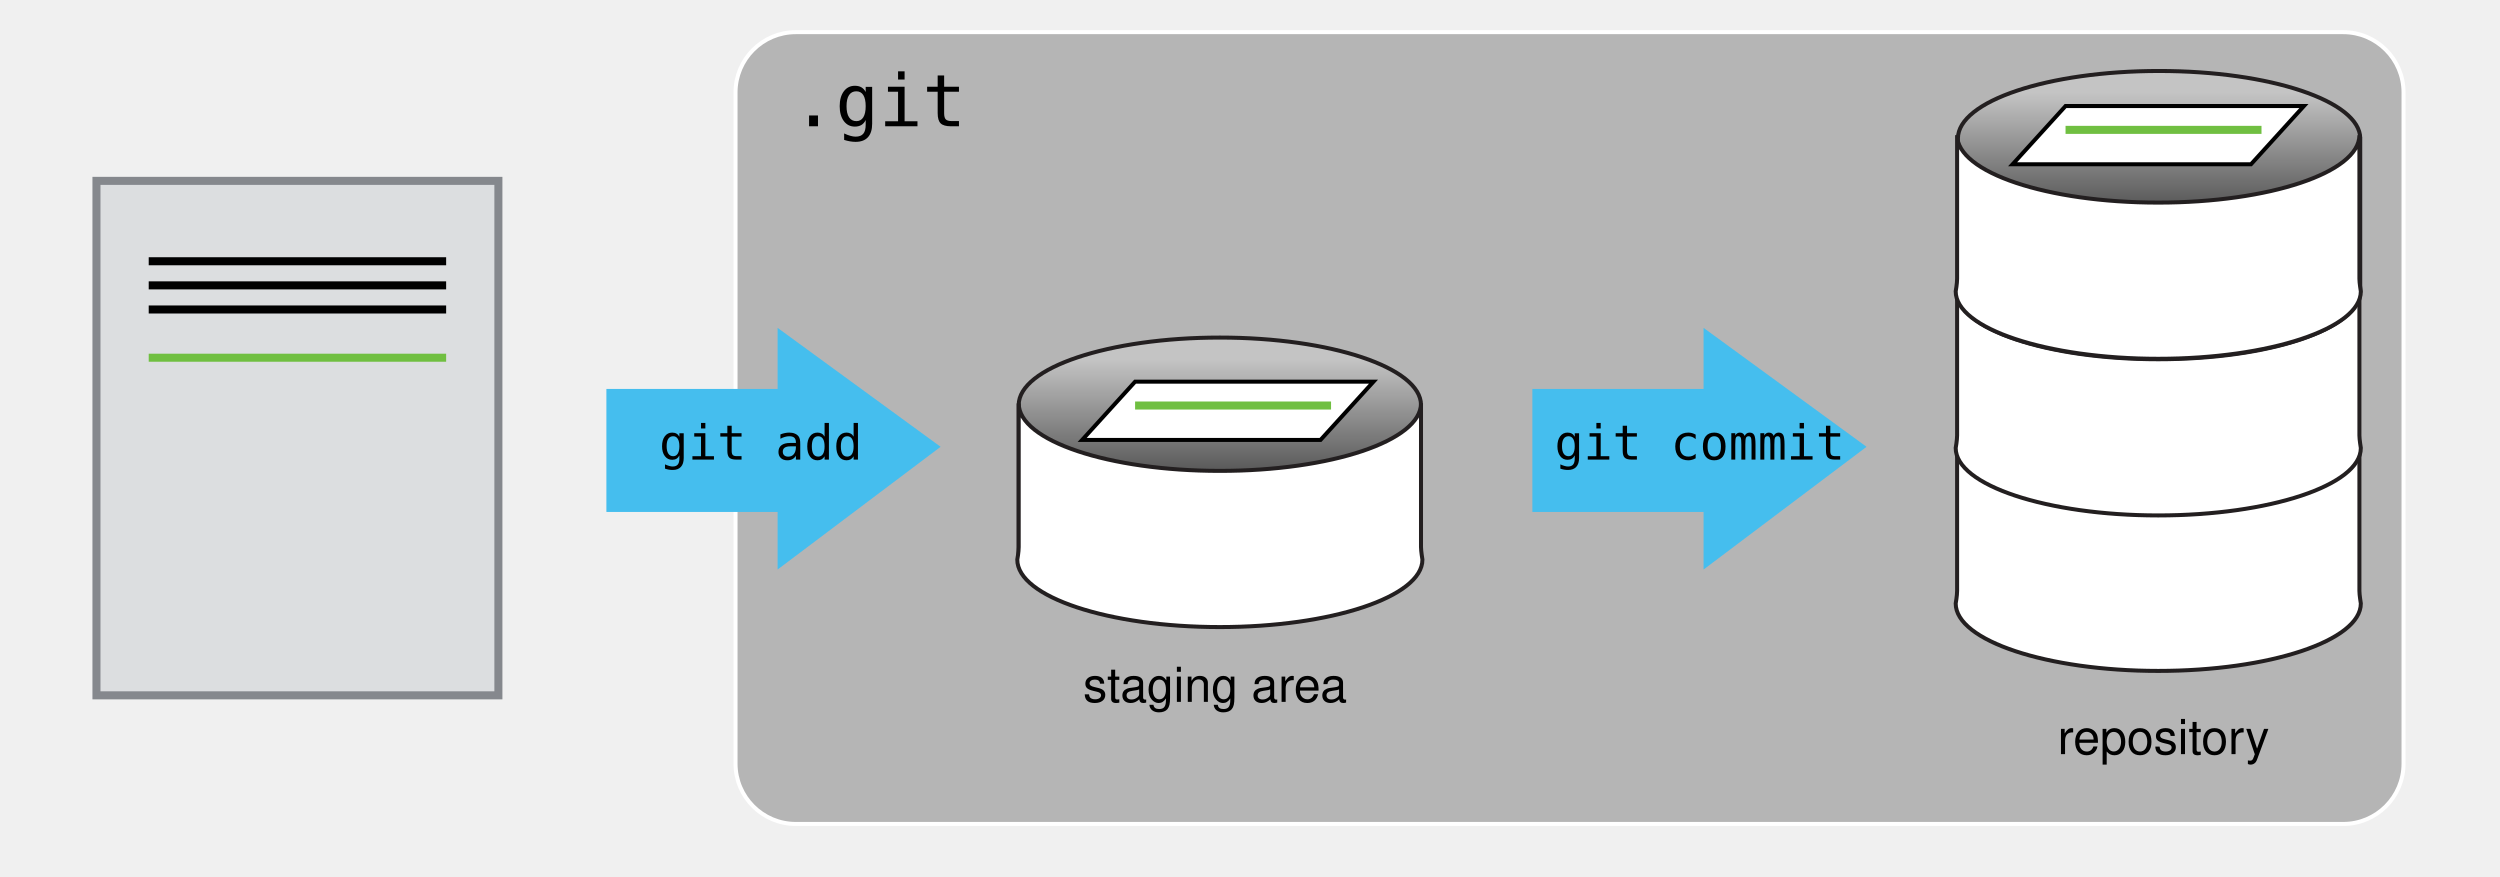
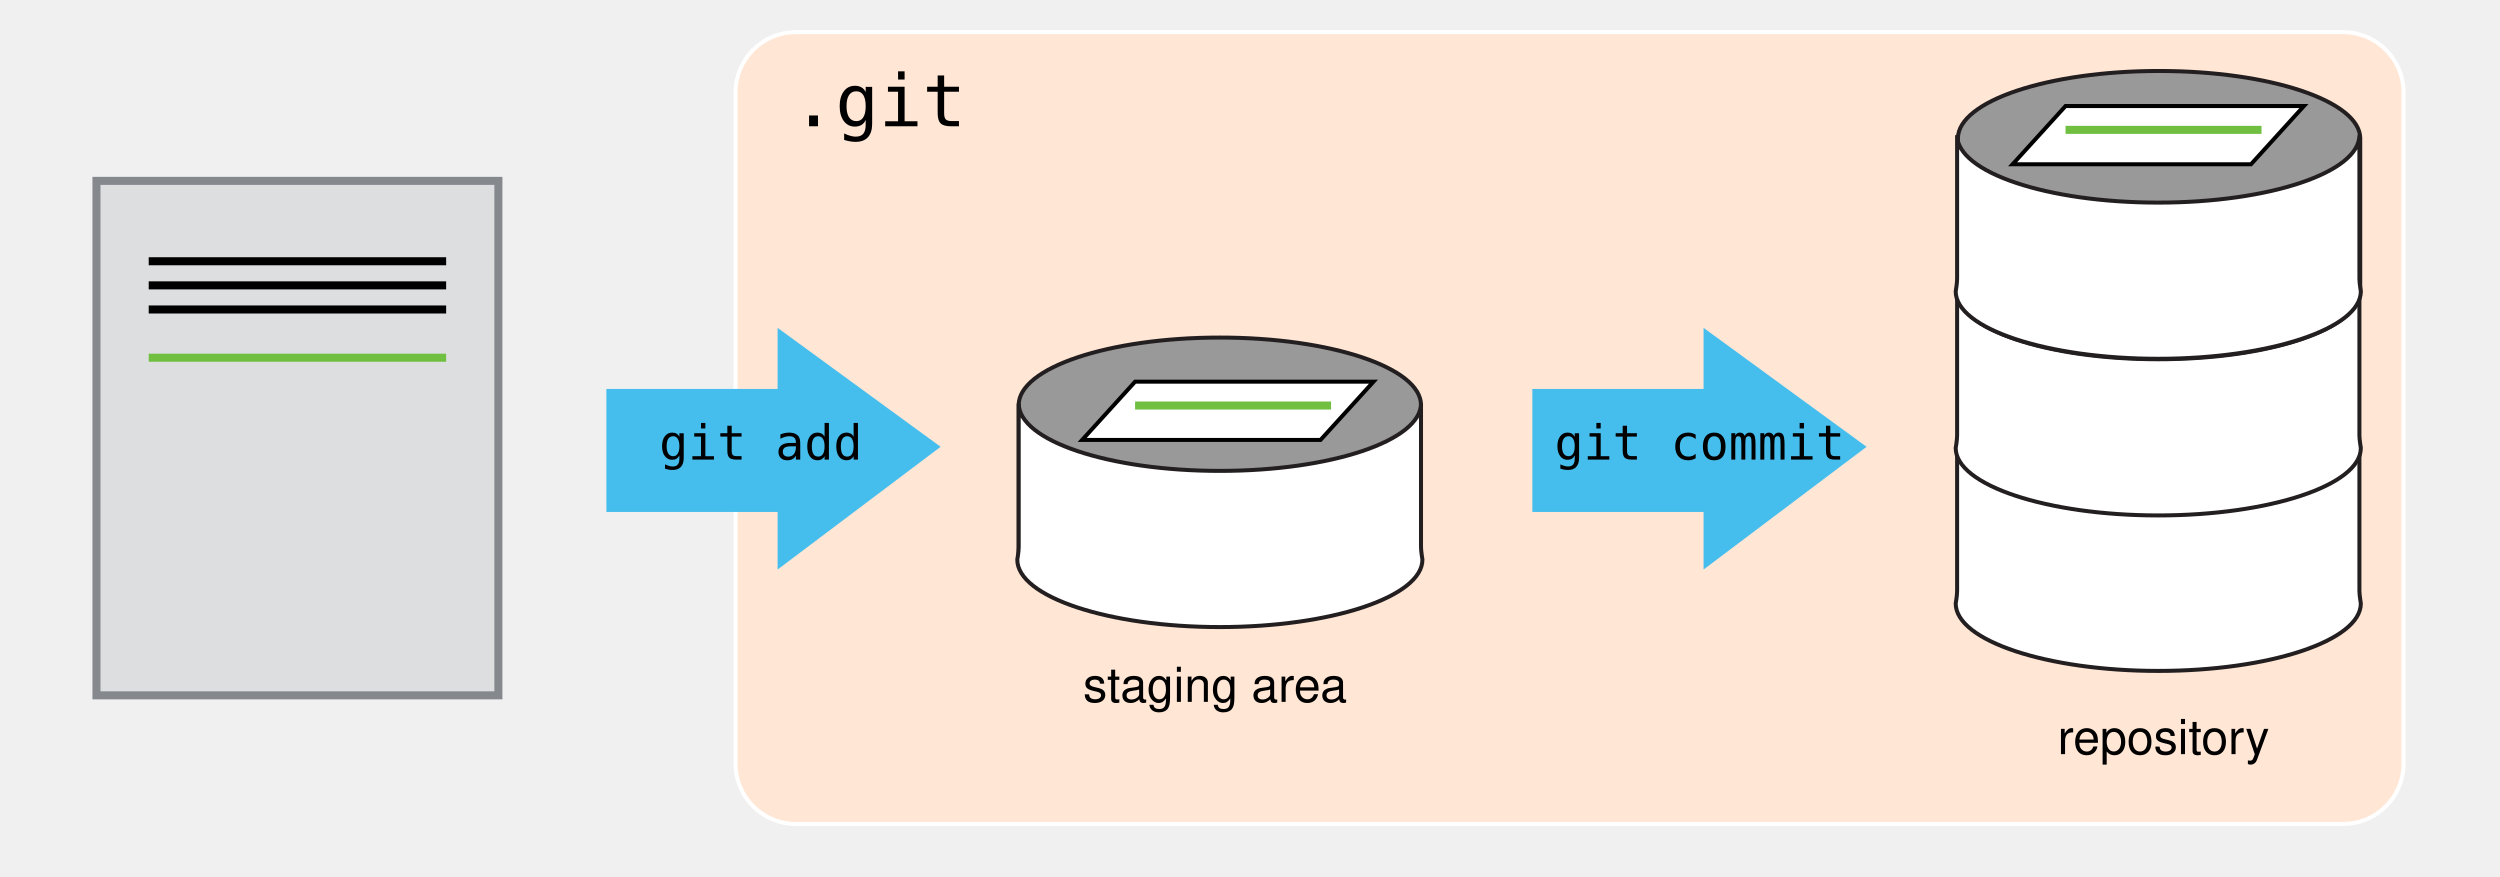
- <svg xmlns="http://www.w3.org/2000/svg" version="1.1" x="0px" y="0px" width="622px" height="218px" viewBox="0 0 622 218" enable-background="new 0 0 622 218" xml:space="preserve">
+ <svg xmlns="http://www.w3.org/2000/svg" version="1.1" x="0px" y="0px" width="622px" height="218px" viewBox="0 0 622 218" enable-background="new 0 0 622 218" xml:space="preserve" id="svg103">
+   <defs id="defs107" />
  <g id="Layer_5">
-     <path fill="#B5B5B5" stroke="#FFFFFF" stroke-miterlimit="10" d="M598,23c0-8.284-6.716-15-15-15H198c-8.284,0-15,6.716-15,15v167   c0,8.284,6.716,15,15,15h385c8.284,0,15-6.716,15-15V23z" />
-     <rect x="197" y="19" fill="none" width="70" height="28" />
-     <text transform="matrix(1 0 0 1 197 31.4199)" font-family="'Consolas'" font-size="18">.git</text>
+     <path fill="#B5B5B5" stroke="#FFFFFF" stroke-miterlimit="10" d="M598,23c0-8.284-6.716-15-15-15H198c-8.284,0-15,6.716-15,15v167   c0,8.284,6.716,15,15,15h385c8.284,0,15-6.716,15-15V23z" id="path2" style="fill:#ffe6d5" />
+     <rect x="197" y="19" fill="none" width="70" height="28" id="rect4" />
+     <text transform="matrix(1 0 0 1 197 31.4199)" font-family="'Consolas'" font-size="18" id="text6">.git</text>
  </g>
  <g id="Layer_3">
-     <g>
+     <g id="g22">
      <linearGradient id="SVGID_1_" gradientUnits="userSpaceOnUse" x1="303.499" y1="83.986" x2="303.499" y2="139.234">
-         <stop offset="0.098" style="stop-color:#C4C4C4" />
-         <stop offset="0.533" style="stop-color:#686868" />
-         <stop offset="1" style="stop-color:#000000" />
+         <stop offset="0.098" style="stop-color:#C4C4C4" id="stop9" />
+         <stop offset="0.533" style="stop-color:#686868" id="stop11" />
+         <stop offset="1" style="stop-color:#000000" id="stop13" />
      </linearGradient>
-       <path fill="url(#SVGID_1_)" stroke="#231F20" stroke-miterlimit="10" d="M253.453,138.206c0-9.264,22.404-16.778,50.047-16.778    s50.045,7.514,50.045,16.778v1.028c0,0,0-2.115,0-3.117c0-1.006,0-35.744,0-35.744v0.394c0-9.27-22.402-16.78-50.045-16.78    s-50.047,7.51-50.047,16.78v-0.394c0,0,0,34.519,0,35.733c0,1.205,0,3.128,0,3.128V138.206z" />
-       <g>
-         <path fill="#FFFFFF" stroke="#231F20" stroke-miterlimit="10" d="M353.545,100.373c0,0,0,34.738,0,35.744     c0,1.002,0.355,3.117,0.355,3.117c0,9.271-22.758,16.78-50.4,16.78s-50.4-7.509-50.4-16.78c0,0,0.354-1.923,0.354-3.128     c0-1.214,0-35.733,0-35.733c0,9.274,22.404,16.785,50.047,16.785S353.545,109.647,353.545,100.373z" />
+       <path fill="url(#SVGID_1_)" stroke="#231F20" stroke-miterlimit="10" d="M253.453,138.206c0-9.264,22.404-16.778,50.047-16.778    s50.045,7.514,50.045,16.778v1.028c0,0,0-2.115,0-3.117c0-1.006,0-35.744,0-35.744v0.394c0-9.27-22.402-16.78-50.045-16.78    s-50.047,7.51-50.047,16.78v-0.394c0,0,0,34.519,0,35.733c0,1.205,0,3.128,0,3.128V138.206z" id="path16" style="fill:#999999" />
+       <g id="g20">
+         <path fill="#FFFFFF" stroke="#231F20" stroke-miterlimit="10" d="M353.545,100.373c0,0,0,34.738,0,35.744     c0,1.002,0.355,3.117,0.355,3.117c0,9.271-22.758,16.78-50.4,16.78s-50.4-7.509-50.4-16.78c0,0,0.354-1.923,0.354-3.128     c0-1.214,0-35.733,0-35.733c0,9.274,22.404,16.785,50.047,16.785S353.545,109.647,353.545,100.373z" id="path18" />
      </g>
    </g>
-     <g>
-       <polygon fill="#FFFFFF" stroke="#000000" stroke-miterlimit="10" points="341.719,94.965 282.411,94.965 269.235,109.459     328.542,109.459   " />
-       <line fill="none" stroke="#70BF41" stroke-width="2" x1="282.411" y1="100.894" x2="331.165" y2="100.894" />
+     <g id="g28">
+       <polygon fill="#FFFFFF" stroke="#000000" stroke-miterlimit="10" points="341.719,94.965 282.411,94.965 269.235,109.459     328.542,109.459   " id="polygon24" />
+       <line fill="none" stroke="#70BF41" stroke-width="2" x1="282.411" y1="100.894" x2="331.165" y2="100.894" id="line26" />
    </g>
  </g>
  <g id="Layer_4">
    <linearGradient id="SVGID_2_" gradientUnits="userSpaceOnUse" x1="537.177" y1="17.66" x2="537.177" y2="72.913">
-       <stop offset="0.098" style="stop-color:#C4C4C4" />
-       <stop offset="0.533" style="stop-color:#686868" />
-       <stop offset="1" style="stop-color:#000000" />
+       <stop offset="0.098" style="stop-color:#C4C4C4" id="stop31" />
+       <stop offset="0.533" style="stop-color:#686868" id="stop33" />
+       <stop offset="1" style="stop-color:#000000" id="stop35" />
    </linearGradient>
-     <path fill="url(#SVGID_2_)" stroke="#231F20" stroke-miterlimit="10" d="M487.13,71.882c0-9.268,22.407-16.781,50.047-16.781   c27.641,0,50.047,7.513,50.047,16.781v1.03c0,0,0-2.118,0-3.121s0-35.739,0-35.739v0.388c0-9.268-22.406-16.781-50.047-16.781   c-27.64,0-50.047,7.513-50.047,16.781v-0.388c0,0,0,34.519,0,35.728s0,3.132,0,3.132V71.882z" />
-     <g>
-       <path fill="#FFFFFF" stroke="#231F20" stroke-miterlimit="10" d="M587.021,111.284c0,0,0,34.737,0,35.739    c0,1.003,0.354,3.122,0.354,3.122c0,9.268-22.76,16.779-50.4,16.779c-27.64,0-50.399-7.512-50.399-16.779    c0,0,0.353-1.923,0.353-3.132s0-35.729,0-35.729c0,9.268,22.407,16.78,50.047,16.78    C564.614,128.064,587.021,120.551,587.021,111.284z" />
+     <path fill="url(#SVGID_2_)" stroke="#231F20" stroke-miterlimit="10" d="M487.13,71.882c0-9.268,22.407-16.781,50.047-16.781   c27.641,0,50.047,7.513,50.047,16.781v1.03c0,0,0-2.118,0-3.121s0-35.739,0-35.739v0.388c0-9.268-22.406-16.781-50.047-16.781   c-27.64,0-50.047,7.513-50.047,16.781v-0.388c0,0,0,34.519,0,35.728s0,3.132,0,3.132V71.882z" id="path38" style="fill:#999999" />
+     <g id="g42">
+       <path fill="#FFFFFF" stroke="#231F20" stroke-miterlimit="10" d="M587.021,111.284c0,0,0,34.737,0,35.739    c0,1.003,0.354,3.122,0.354,3.122c0,9.268-22.76,16.779-50.4,16.779c-27.64,0-50.399-7.512-50.399-16.779    c0,0,0.353-1.923,0.353-3.132s0-35.729,0-35.729c0,9.268,22.407,16.78,50.047,16.78    C564.614,128.064,587.021,120.551,587.021,111.284z" id="path40" />
    </g>
-     <g>
-       <path fill="#FFFFFF" stroke="#231F20" stroke-miterlimit="10" d="M587.021,72.601c0,0,0,34.736,0,35.739    c0,1.002,0.354,3.12,0.354,3.12c0,9.268-22.76,16.78-50.4,16.78c-27.64,0-50.399-7.513-50.399-16.78c0,0,0.353-1.923,0.353-3.132    s0-35.728,0-35.728c0,9.268,22.407,16.78,50.047,16.78C564.614,89.381,587.021,81.869,587.021,72.601z" />
+     <g id="g46">
+       <path fill="#FFFFFF" stroke="#231F20" stroke-miterlimit="10" d="M587.021,72.601c0,0,0,34.736,0,35.739    c0,1.002,0.354,3.12,0.354,3.12c0,9.268-22.76,16.78-50.4,16.78c-27.64,0-50.399-7.513-50.399-16.78c0,0,0.353-1.923,0.353-3.132    s0-35.728,0-35.728c0,9.268,22.407,16.78,50.047,16.78C564.614,89.381,587.021,81.869,587.021,72.601z" id="path44" />
    </g>
-     <g>
-       <path fill="#FFFFFF" stroke="#231F20" stroke-miterlimit="10" d="M587.021,33.628c0,0,0,34.737,0,35.739s0.354,3.12,0.354,3.12    c0,9.269-22.76,16.781-50.4,16.781c-27.64,0-50.399-7.513-50.399-16.781c0,0,0.353-1.922,0.353-3.131s0-35.728,0-35.728    c0,9.268,22.407,16.78,50.047,16.78C564.614,50.409,587.021,42.896,587.021,33.628z" />
+     <g id="g50">
+       <path fill="#FFFFFF" stroke="#231F20" stroke-miterlimit="10" d="M587.021,33.628c0,0,0,34.737,0,35.739s0.354,3.12,0.354,3.12    c0,9.269-22.76,16.781-50.4,16.781c-27.64,0-50.399-7.513-50.399-16.781c0,0,0.353-1.922,0.353-3.131s0-35.728,0-35.728    c0,9.268,22.407,16.78,50.047,16.78C564.614,50.409,587.021,42.896,587.021,33.628z" id="path48" />
    </g>
-     <g>
-       <polygon fill="#FFFFFF" stroke="#000000" stroke-miterlimit="10" points="573.216,26.381 513.908,26.381 500.732,40.875     560.039,40.875   " />
-       <line fill="none" stroke="#70BF41" stroke-width="2" x1="513.908" y1="32.311" x2="562.662" y2="32.311" />
+     <g id="g56">
+       <polygon fill="#FFFFFF" stroke="#000000" stroke-miterlimit="10" points="573.216,26.381 513.908,26.381 500.732,40.875     560.039,40.875   " id="polygon52" />
+       <line fill="none" stroke="#70BF41" stroke-width="2" x1="513.908" y1="32.311" x2="562.662" y2="32.311" id="line54" />
    </g>
  </g>
  <g id="Layer_1">
-     <g>
-       <rect x="24" y="45" fill="#DCDEE0" width="100" height="128" />
-       <rect x="24" y="45" fill="none" stroke="#85888D" stroke-width="2" width="100" height="128" />
-       <line fill="none" stroke="#000000" stroke-width="2" x1="37" y1="65" x2="111" y2="65" />
-       <line fill="none" stroke="#000000" stroke-width="2" x1="37" y1="71" x2="111" y2="71" />
-       <line fill="none" stroke="#000000" stroke-width="2" x1="37" y1="77" x2="111" y2="77" />
-       <line fill="none" stroke="#70BF41" stroke-width="2" x1="37" y1="89" x2="111" y2="89" />
+     <g id="g71">
+       <rect x="24" y="45" fill="#DCDEE0" width="100" height="128" id="rect59" />
+       <rect x="24" y="45" fill="none" stroke="#85888D" stroke-width="2" width="100" height="128" id="rect61" />
+       <line fill="none" stroke="#000000" stroke-width="2" x1="37" y1="65" x2="111" y2="65" id="line63" />
+       <line fill="none" stroke="#000000" stroke-width="2" x1="37" y1="71" x2="111" y2="71" id="line65" />
+       <line fill="none" stroke="#000000" stroke-width="2" x1="37" y1="77" x2="111" y2="77" id="line67" />
+       <line fill="none" stroke="#70BF41" stroke-width="2" x1="37" y1="89" x2="111" y2="89" id="line69" />
    </g>
  </g>
  <g id="Layer_2">
-     <g>
-       <rect x="150.871" y="96.768" fill="#45BEEE" width="45.956" height="30.604" />
-       <polygon fill="#45BEEE" points="193.467,81.571 193.467,141.696 234.02,111.163   " />
+     <g id="g78">
+       <rect x="150.871" y="96.768" fill="#45BEEE" width="45.956" height="30.604" id="rect74" />
+       <polygon fill="#45BEEE" points="193.467,81.571 193.467,141.696 234.02,111.163   " id="polygon76" />
    </g>
-     <rect x="164" y="106.069" fill="none" width="52.743" height="14" />
-     <text transform="matrix(1 0 0 1 164 114.3496)" font-family="'Consolas'" font-size="12">git add</text>
-     <g>
-       <rect x="381.251" y="96.768" fill="#45BEEE" width="45.956" height="30.604" />
-       <polygon fill="#45BEEE" points="423.847,81.571 423.847,141.696 464.399,111.163   " />
+     <rect x="164" y="106.069" fill="none" width="52.743" height="14" id="rect80" />
+     <text transform="matrix(1 0 0 1 164 114.3496)" font-family="'Consolas'" font-size="12" id="text82">git add</text>
+     <g id="g88">
+       <rect x="381.251" y="96.768" fill="#45BEEE" width="45.956" height="30.604" id="rect84" />
+       <polygon fill="#45BEEE" points="423.847,81.571 423.847,141.696 464.399,111.163   " id="polygon86" />
    </g>
-     <rect x="376.98" y="106.069" fill="none" width="85.542" height="14" />
-     <text transform="matrix(1 0 0 1 386.7637 114.3496)" font-family="'Consolas'" font-size="12">git commit</text>
-     <rect x="229" y="166" fill="none" width="147" height="17" />
-     <text transform="matrix(1 0 0 1 269.4766 174.6279)" font-family="'Helvetica'" font-size="12">staging area</text>
-     <rect x="464.785" y="179" fill="none" width="147" height="17" />
-     <text transform="matrix(1 0 0 1 511.9414 187.6279)" font-family="'Helvetica'" font-size="12">repository</text>
+     <rect x="376.98" y="106.069" fill="none" width="85.542" height="14" id="rect90" />
+     <text transform="matrix(1 0 0 1 386.7637 114.3496)" font-family="'Consolas'" font-size="12" id="text92">git commit</text>
+     <rect x="229" y="166" fill="none" width="147" height="17" id="rect94" />
+     <text transform="matrix(1 0 0 1 269.4766 174.6279)" font-family="'Helvetica'" font-size="12" id="text96">staging area</text>
+     <rect x="464.785" y="179" fill="none" width="147" height="17" id="rect98" />
+     <text transform="matrix(1 0 0 1 511.9414 187.6279)" font-family="'Helvetica'" font-size="12" id="text100">repository</text>
  </g>
</svg>
